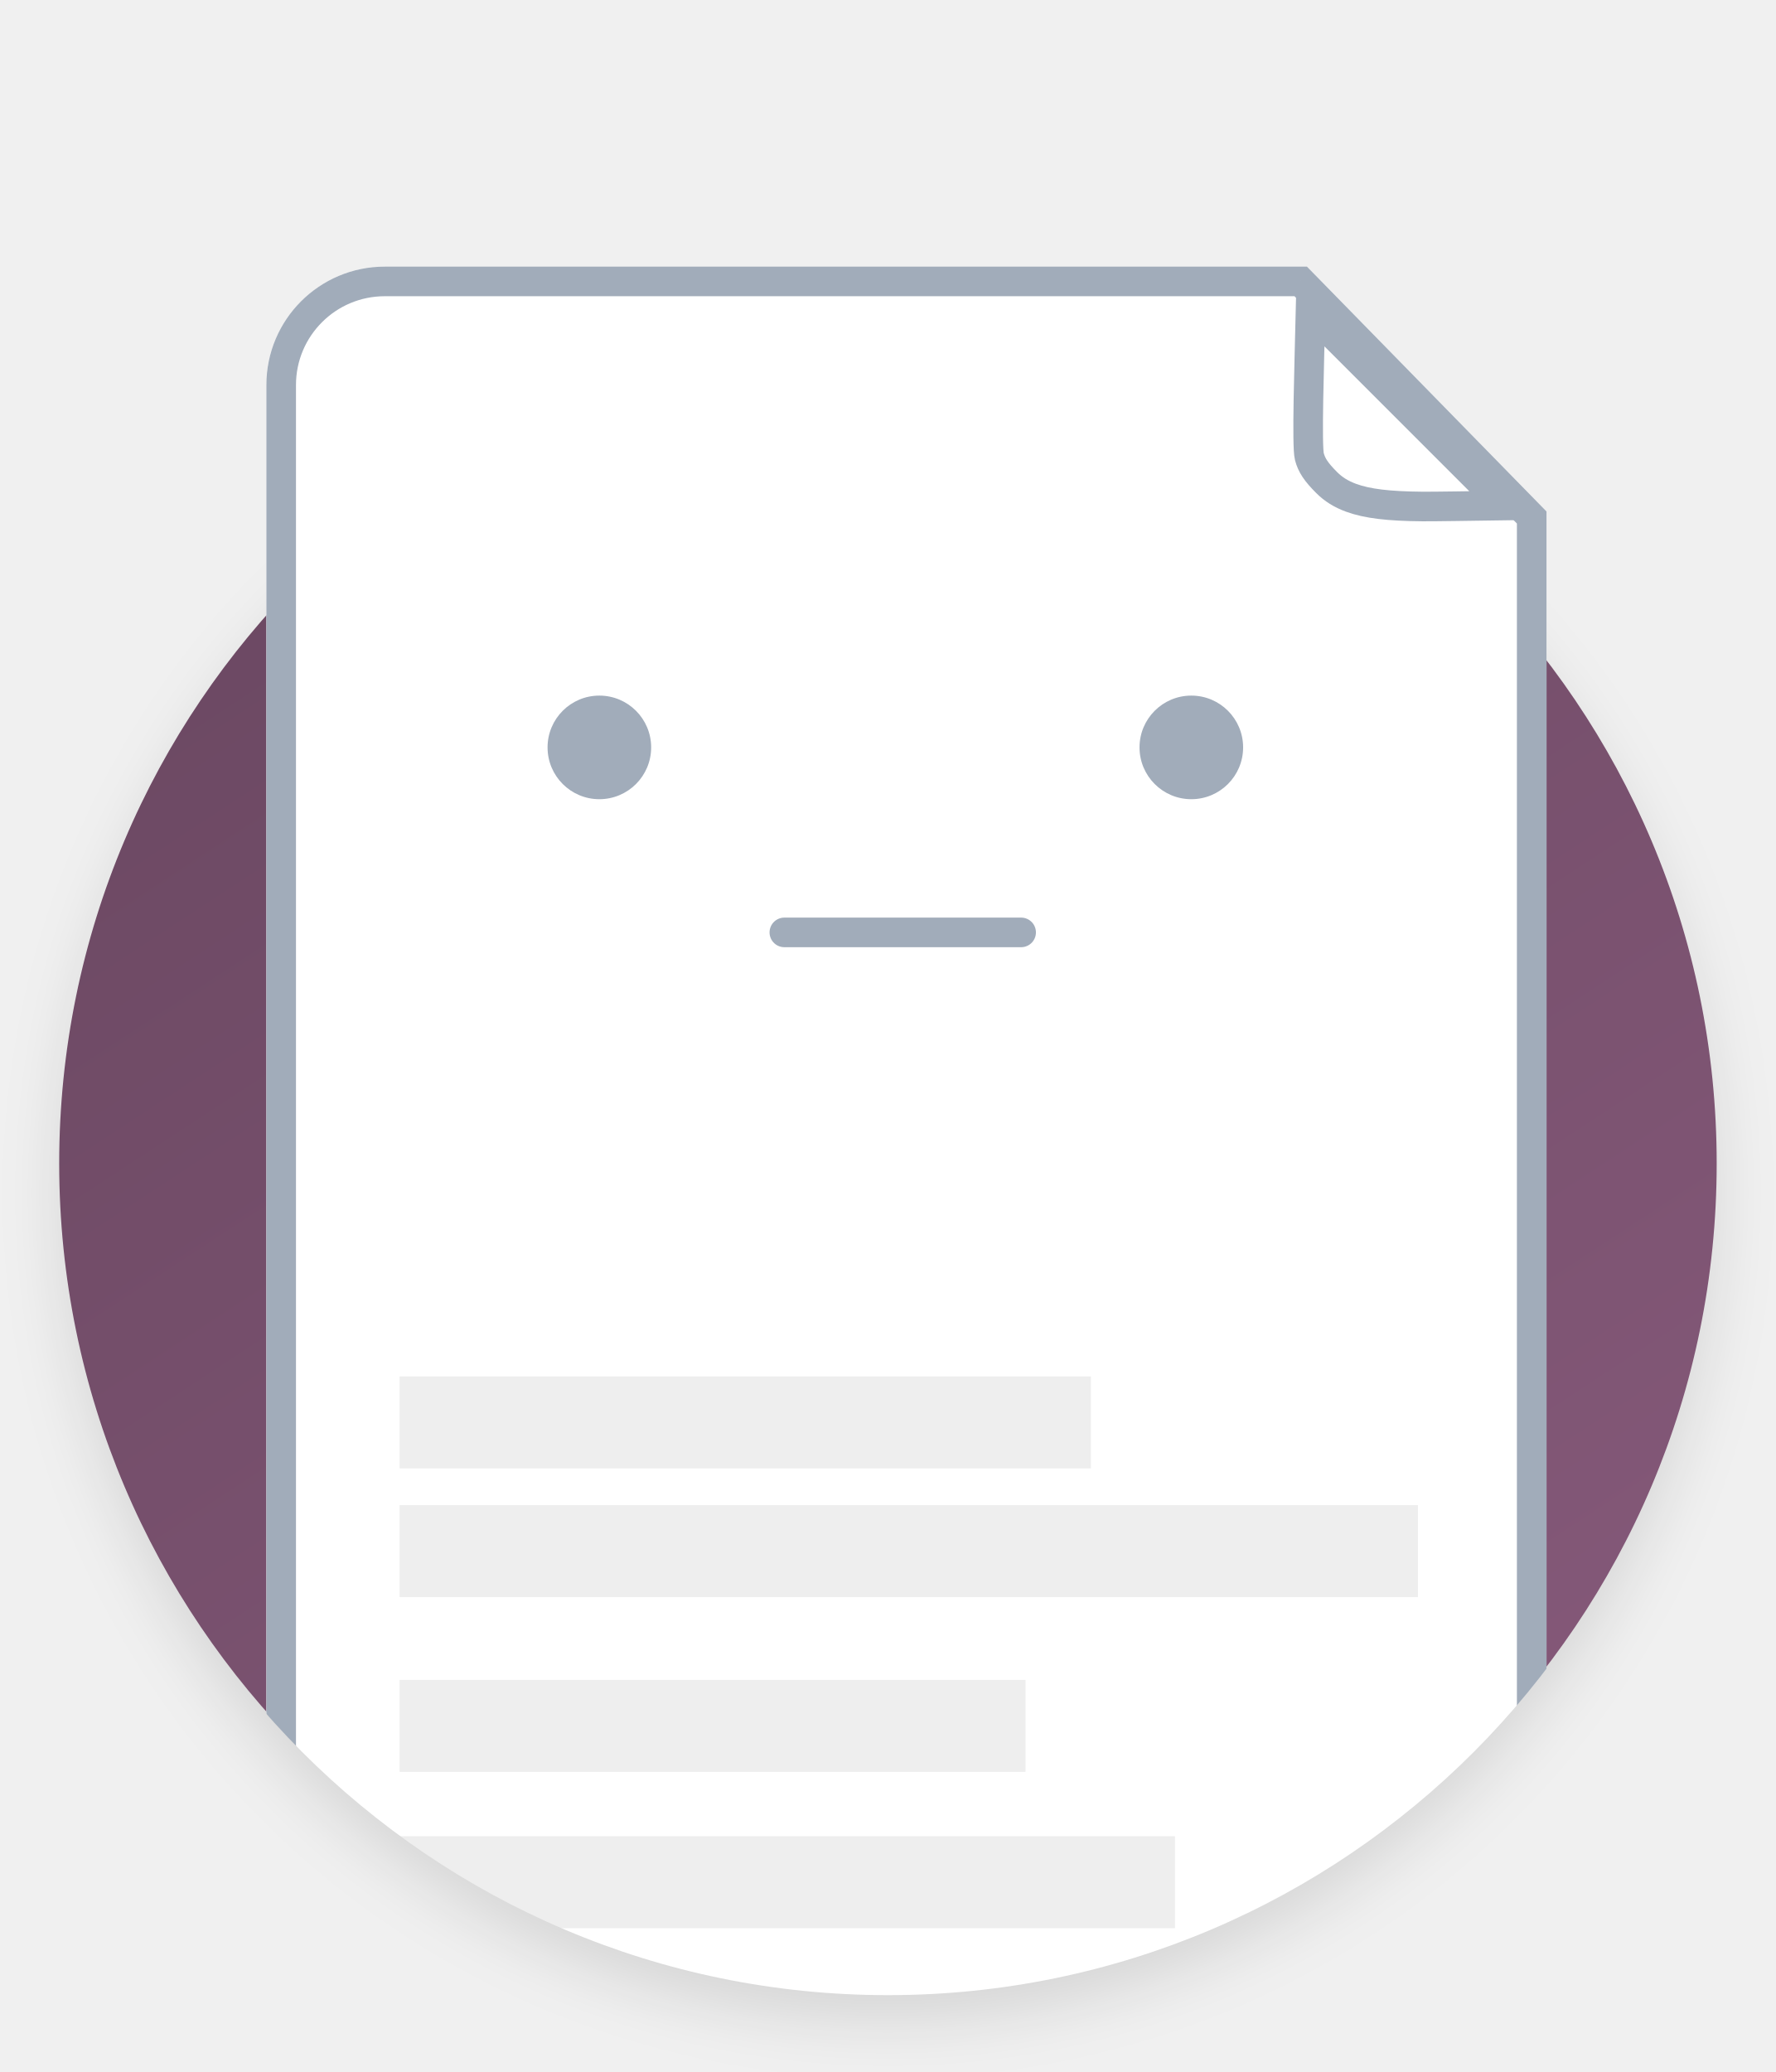
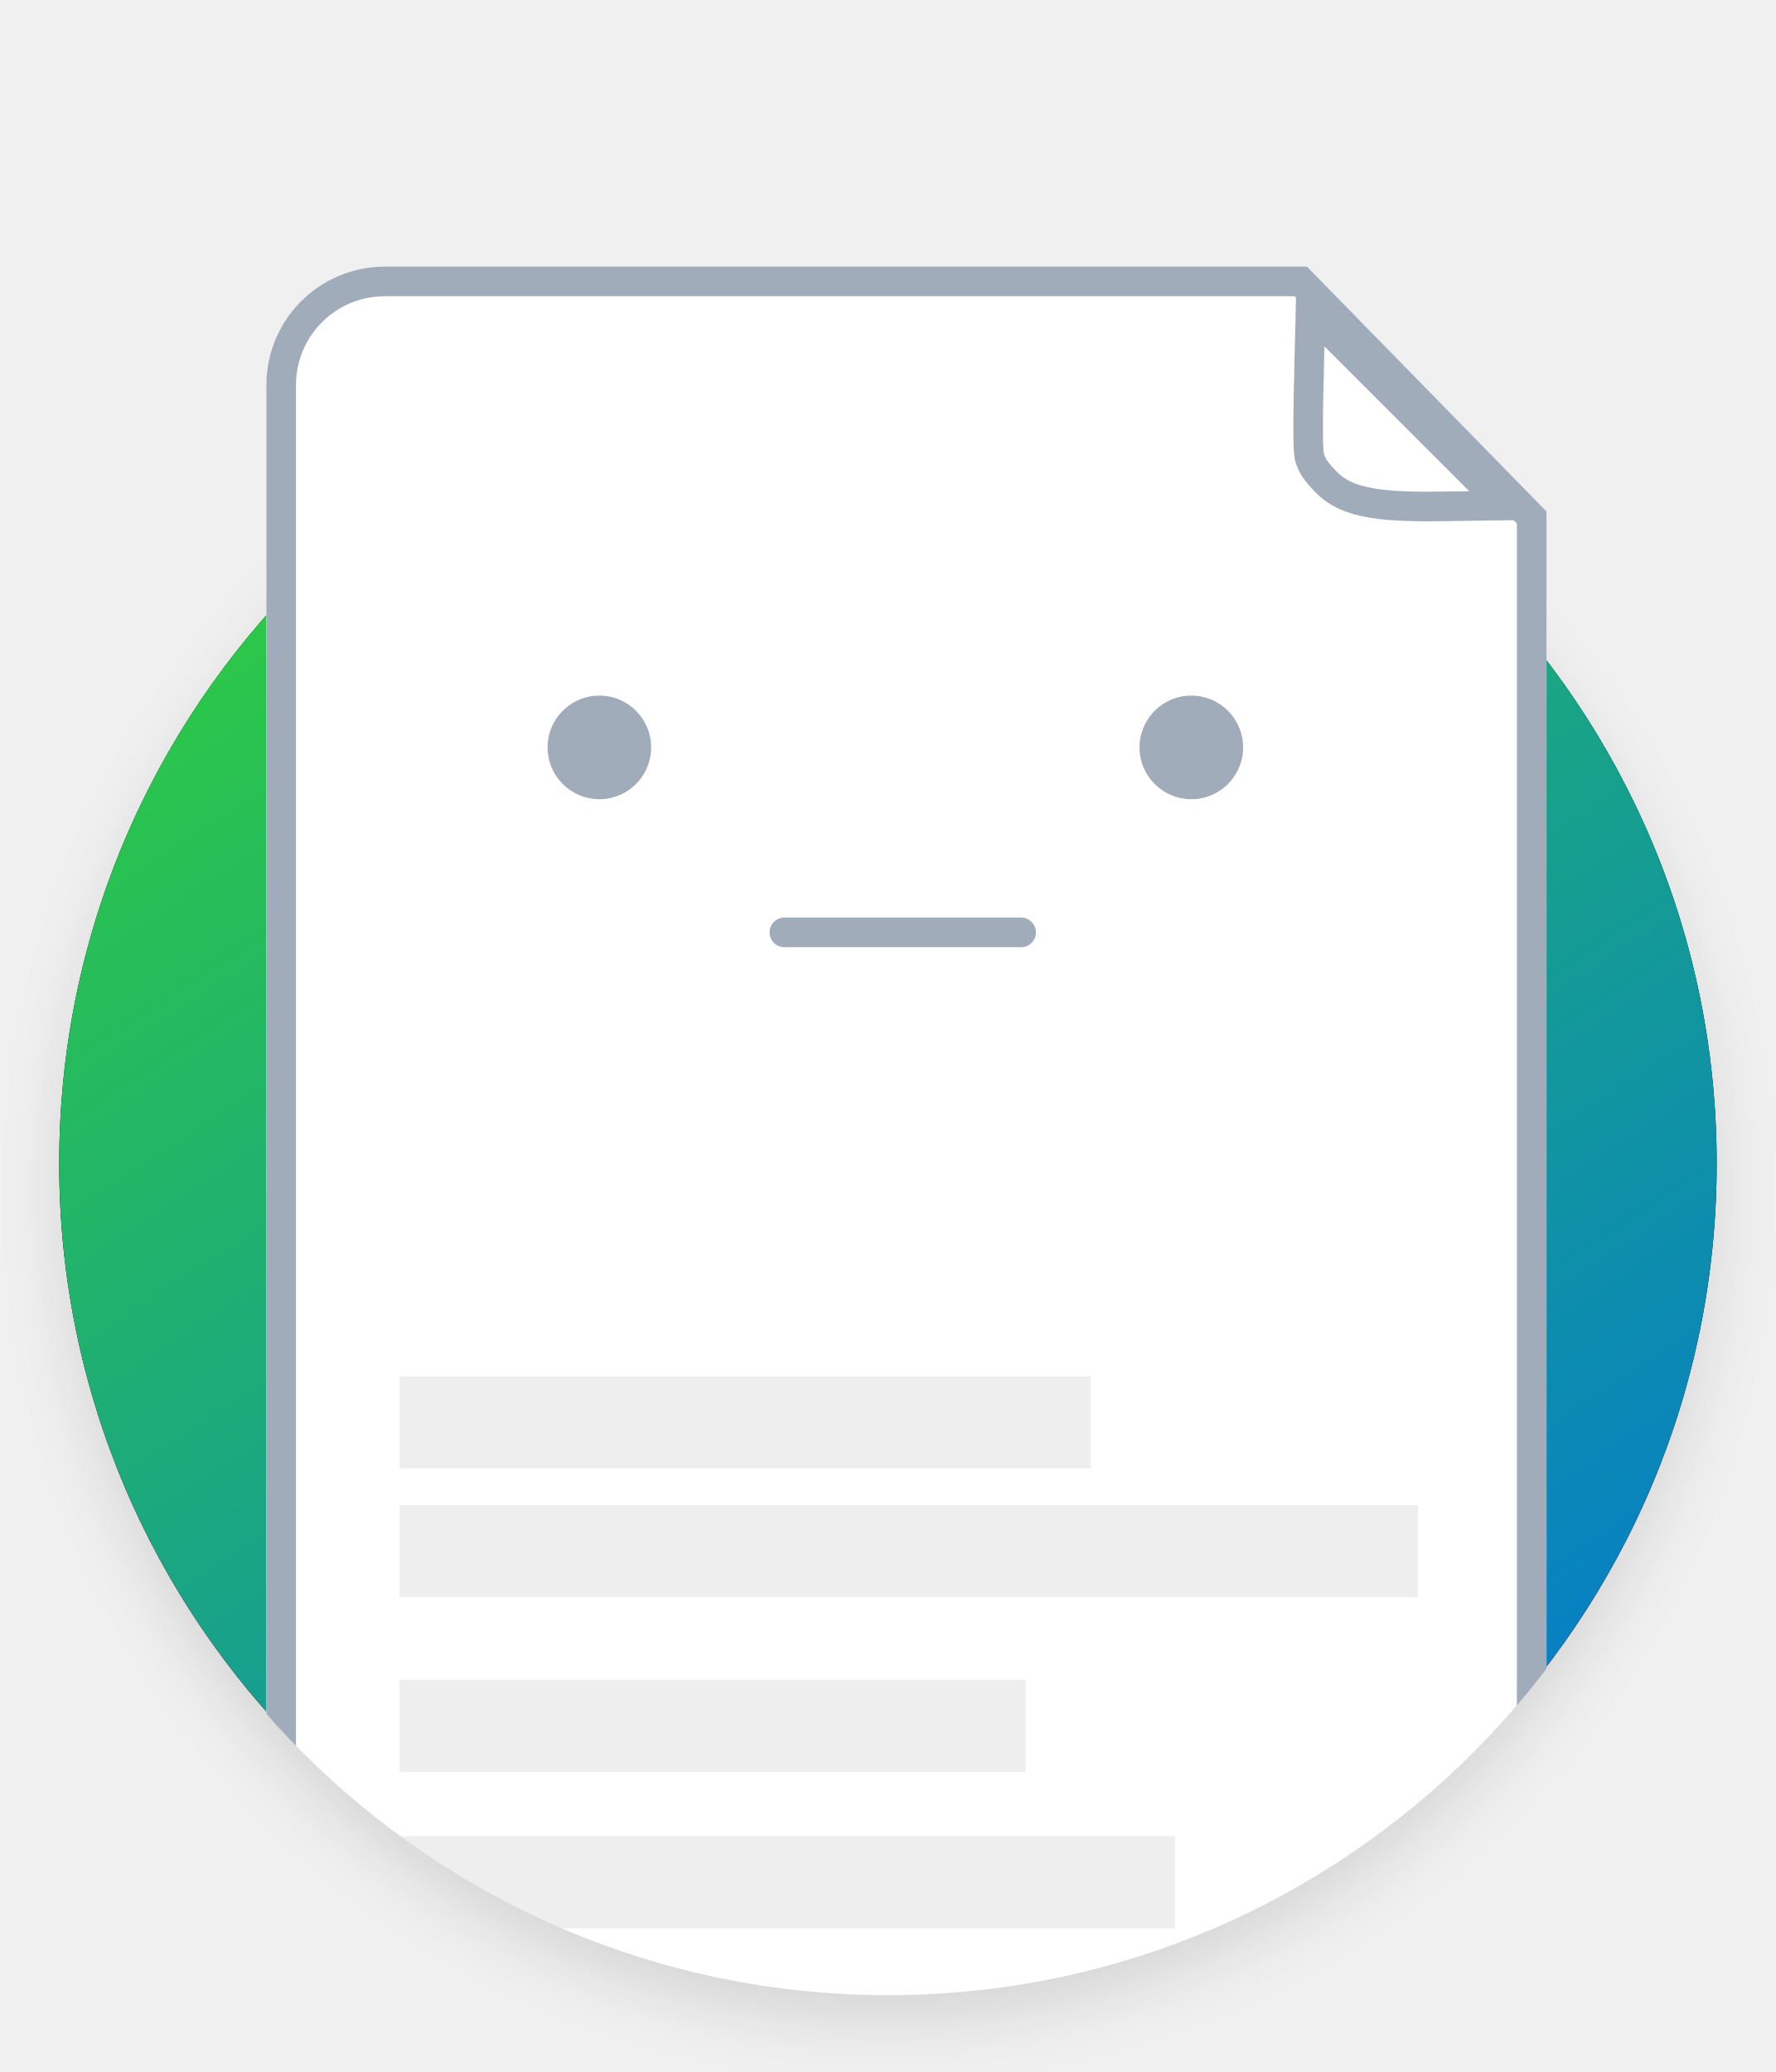
- <svg xmlns="http://www.w3.org/2000/svg" xmlns:xlink="http://www.w3.org/1999/xlink" width="120" height="140" viewBox="0 0 120 140">
-   <defs>
-     <linearGradient id="empty_state_file_neutral-c" x1="91.284%" x2="25.707%" y1="100%" y2="0%">
-       <stop offset="0%" stop-color="#875A7B" />
-       <stop offset="100%" stop-color="#6B4862" />
-     </linearGradient>
-     <circle id="empty_state_file_neutral-b" cx="56" cy="66.614" r="56" />
-     <filter id="empty_state_file_neutral-a" width="112.5%" height="112.5%" x="-6.2%" y="-4.5%" filterUnits="objectBoundingBox">
-       <feOffset dy="2" in="SourceAlpha" result="shadowOffsetOuter1" />
-       <feGaussianBlur in="shadowOffsetOuter1" result="shadowBlurOuter1" stdDeviation="2" />
-       <feColorMatrix in="shadowBlurOuter1" values="0 0 0 0 0   0 0 0 0 0   0 0 0 0 0  0 0 0 0.106 0" />
-     </filter>
-     <path id="empty_state_file_neutral-d" d="M56,122.807 C86.928,122.807 112,97.672 112,66.667 C112,59.661 112,37.438 112,0 L0,0 C0,23.774 0,45.996 0,66.667 C0,97.672 25.072,122.807 56,122.807 Z" />
-     <path id="empty_state_file_neutral-f" d="M22,6.015 L84.315,6.015 L100.5,22.556 L100.5,114.83 L100.5,114.83 C100.5,124.218 92.889,131.83 83.5,131.83 L31,131.83 L31,131.83 C21.611,131.83 14,124.218 14,114.83 L14,14.015 L14,14.015 C14,9.597 17.582,6.015 22,6.015 Z" />
-   </defs>
-   <g fill="none" fill-rule="evenodd" transform="translate(4 12)">
-     <use fill="#000" filter="url(#empty_state_file_neutral-a)" xlink:href="#empty_state_file_neutral-b" />
-     <use fill="url(#empty_state_file_neutral-c)" xlink:href="#empty_state_file_neutral-b" />
-     <mask id="empty_state_file_neutral-e" fill="#fff">
-       <use xlink:href="#empty_state_file_neutral-d" />
+ <svg xmlns="http://www.w3.org/2000/svg" width="120" height="140" viewBox="0 0 120 140" fill="none">
+   <g clip-path="url(#clip0_9_866)">
+     <g filter="url(#filter0_d_9_866)">
+       <path d="M60 134.614C90.928 134.614 116 109.542 116 78.614C116 47.686 90.928 22.614 60 22.614C29.072 22.614 4 47.686 4 78.614C4 109.542 29.072 134.614 60 134.614Z" fill="black" />
+     </g>
+     <path d="M60 134.614C90.928 134.614 116 109.542 116 78.614C116 47.686 90.928 22.614 60 22.614C29.072 22.614 4 47.686 4 78.614C4 109.542 29.072 134.614 60 134.614Z" fill="url(#paint0_linear_9_866)" />
+     <mask id="mask0_9_866" style="mask-type:luminance" maskUnits="userSpaceOnUse" x="4" y="12" width="112" height="123">
+       <path d="M60 134.807C90.928 134.807 116 109.672 116 78.667C116 71.661 116 49.438 116 12H4C4 35.774 4 57.996 4 78.667C4 109.672 29.072 134.807 60 134.807Z" fill="white" />
    </mask>
-     <g mask="url(#empty_state_file_neutral-e)">
-       <use fill="#FFF" xlink:href="#empty_state_file_neutral-f" />
-       <path stroke="#A1ACBA" stroke-width="2" d="M99.5,22.964 L83.894,7.015 L22,7.015 C18.134,7.015 15,10.149 15,14.015 L15,114.83 C15,123.666 22.163,130.83 31,130.83 L83.5,130.83 C92.337,130.83 99.5,123.666 99.5,114.83 L99.5,22.964 Z" />
+     <g mask="url(#mask0_9_866)">
+       <path d="M26 18.015H88.315L104.5 34.556V126.83C104.5 136.218 96.889 143.83 87.5 143.83H35C25.611 143.83 18 136.218 18 126.83V26.015C18 21.597 21.582 18.015 26 18.015Z" fill="white" />
+       <path fill-rule="evenodd" clip-rule="evenodd" d="M103.5 34.964L87.894 19.015H26C22.134 19.015 19 22.149 19 26.015V126.83C19 135.666 26.163 142.83 35 142.83H87.5C96.337 142.83 103.5 135.666 103.5 126.83V34.964Z" stroke="#A1ACBA" stroke-width="2" />
    </g>
-     <path stroke="#A1ACBA" stroke-width="2" d="M84.8,27.505 C87.406,25.022 91.415,21.266 91.788,20.627 C92.092,20.105 92.201,19.57 92.201,18.554 C92.201,17.921 92.06,17.314 91.766,16.678 C91.275,15.614 90.368,14.469 88.765,12.838 C88.239,12.302 86.319,10.445 84.8,8.968 L84.8,27.505 Z" mask="url(#empty_state_file_neutral-e)" transform="rotate(135 88.5 18.226)" />
-     <g fill="#000" mask="url(#empty_state_file_neutral-e)" opacity=".07">
-       <g transform="translate(23 81)">
-         <rect width="46.716" height="6.214" />
-         <rect width="68.812" height="6.214" y="8.7" />
-         <rect width="42.297" height="6.214" y="20.506" />
-         <rect width="52.398" height="6.214" y="31.07" />
+     <mask id="mask1_9_866" style="mask-type:luminance" maskUnits="userSpaceOnUse" x="4" y="12" width="112" height="123">
+       <path d="M60 134.807C90.928 134.807 116 109.672 116 78.667C116 71.661 116 49.438 116 12H4C4 35.774 4 57.996 4 78.667C4 109.672 29.072 134.807 60 134.807Z" fill="white" />
+     </mask>
+     <g mask="url(#mask1_9_866)">
+       <path fill-rule="evenodd" clip-rule="evenodd" d="M88.555 21.049C88.468 24.647 88.289 30.138 88.477 30.853C88.631 31.437 88.933 31.893 89.651 32.611C90.098 33.059 90.628 33.388 91.285 33.63C92.385 34.035 93.835 34.203 96.122 34.223C96.874 34.23 99.545 34.186 101.662 34.156L88.555 21.049Z" stroke="#A1ACBA" stroke-width="2" />
+     </g>
+     <mask id="mask2_9_866" style="mask-type:luminance" maskUnits="userSpaceOnUse" x="4" y="12" width="112" height="123">
+       <path d="M60 134.807C90.928 134.807 116 109.672 116 78.667C116 71.661 116 49.438 116 12H4C4 35.774 4 57.996 4 78.667C4 109.672 29.072 134.807 60 134.807Z" fill="white" />
+     </mask>
+     <g mask="url(#mask2_9_866)">
+       <g opacity="0.07">
+         <path d="M73.716 93H27V99.214H73.716V93Z" fill="black" />
+         <path d="M95.812 101.7H27V107.914H95.812V101.7Z" fill="black" />
+         <path d="M69.297 113.506H27V119.72H69.297V113.506Z" fill="black" />
+         <path d="M79.398 124.07H27V130.284H79.398V124.07Z" fill="black" />
      </g>
    </g>
-     <g transform="translate(33 35)">
-       <path stroke="#A1ACBA" stroke-linecap="round" stroke-linejoin="round" stroke-width="2" d="M16,16 L32,16" />
-       <circle cx="43.5" cy="3.5" r="3.5" fill="#A1ACBA" />
-       <circle cx="3.5" cy="3.5" r="3.5" fill="#A1ACBA" />
-     </g>
+     <path d="M53 63H69" stroke="#A1ACBA" stroke-width="2" stroke-linecap="round" stroke-linejoin="round" />
+     <path d="M80.5 54C82.433 54 84 52.433 84 50.5C84 48.567 82.433 47 80.5 47C78.567 47 77 48.567 77 50.5C77 52.433 78.567 54 80.5 54Z" fill="#A1ACBA" />
+     <path d="M40.5 54C42.433 54 44 52.433 44 50.5C44 48.567 42.433 47 40.5 47C38.567 47 37 48.567 37 50.5C37 52.433 38.567 54 40.5 54Z" fill="#A1ACBA" />
  </g>
+   <defs>
+     <filter id="filter0_d_9_866" x="0" y="20.614" width="120" height="120" filterUnits="userSpaceOnUse" color-interpolation-filters="sRGB">
+       <feFlood flood-opacity="0" result="BackgroundImageFix" />
+       <feColorMatrix in="SourceAlpha" type="matrix" values="0 0 0 0 0 0 0 0 0 0 0 0 0 0 0 0 0 0 127 0" result="hardAlpha" />
+       <feOffset dy="2" />
+       <feGaussianBlur stdDeviation="2" />
+       <feColorMatrix type="matrix" values="0 0 0 0 0 0 0 0 0 0 0 0 0 0 0 0 0 0 0.106 0" />
+       <feBlend mode="normal" in2="BackgroundImageFix" result="effect1_dropShadow_9_866" />
+       <feBlend mode="normal" in="SourceGraphic" in2="effect1_dropShadow_9_866" result="shape" />
+     </filter>
+     <linearGradient id="paint0_linear_9_866" x1="106.238" y1="134.614" x2="32.792" y2="22.614" gradientUnits="userSpaceOnUse">
+       <stop stop-color="#0074D9" />
+       <stop offset="1" stop-color="#2ECC40" />
+     </linearGradient>
+     <clipPath id="clip0_9_866">
+       <rect width="120" height="140" fill="white" />
+     </clipPath>
+   </defs>
</svg>
